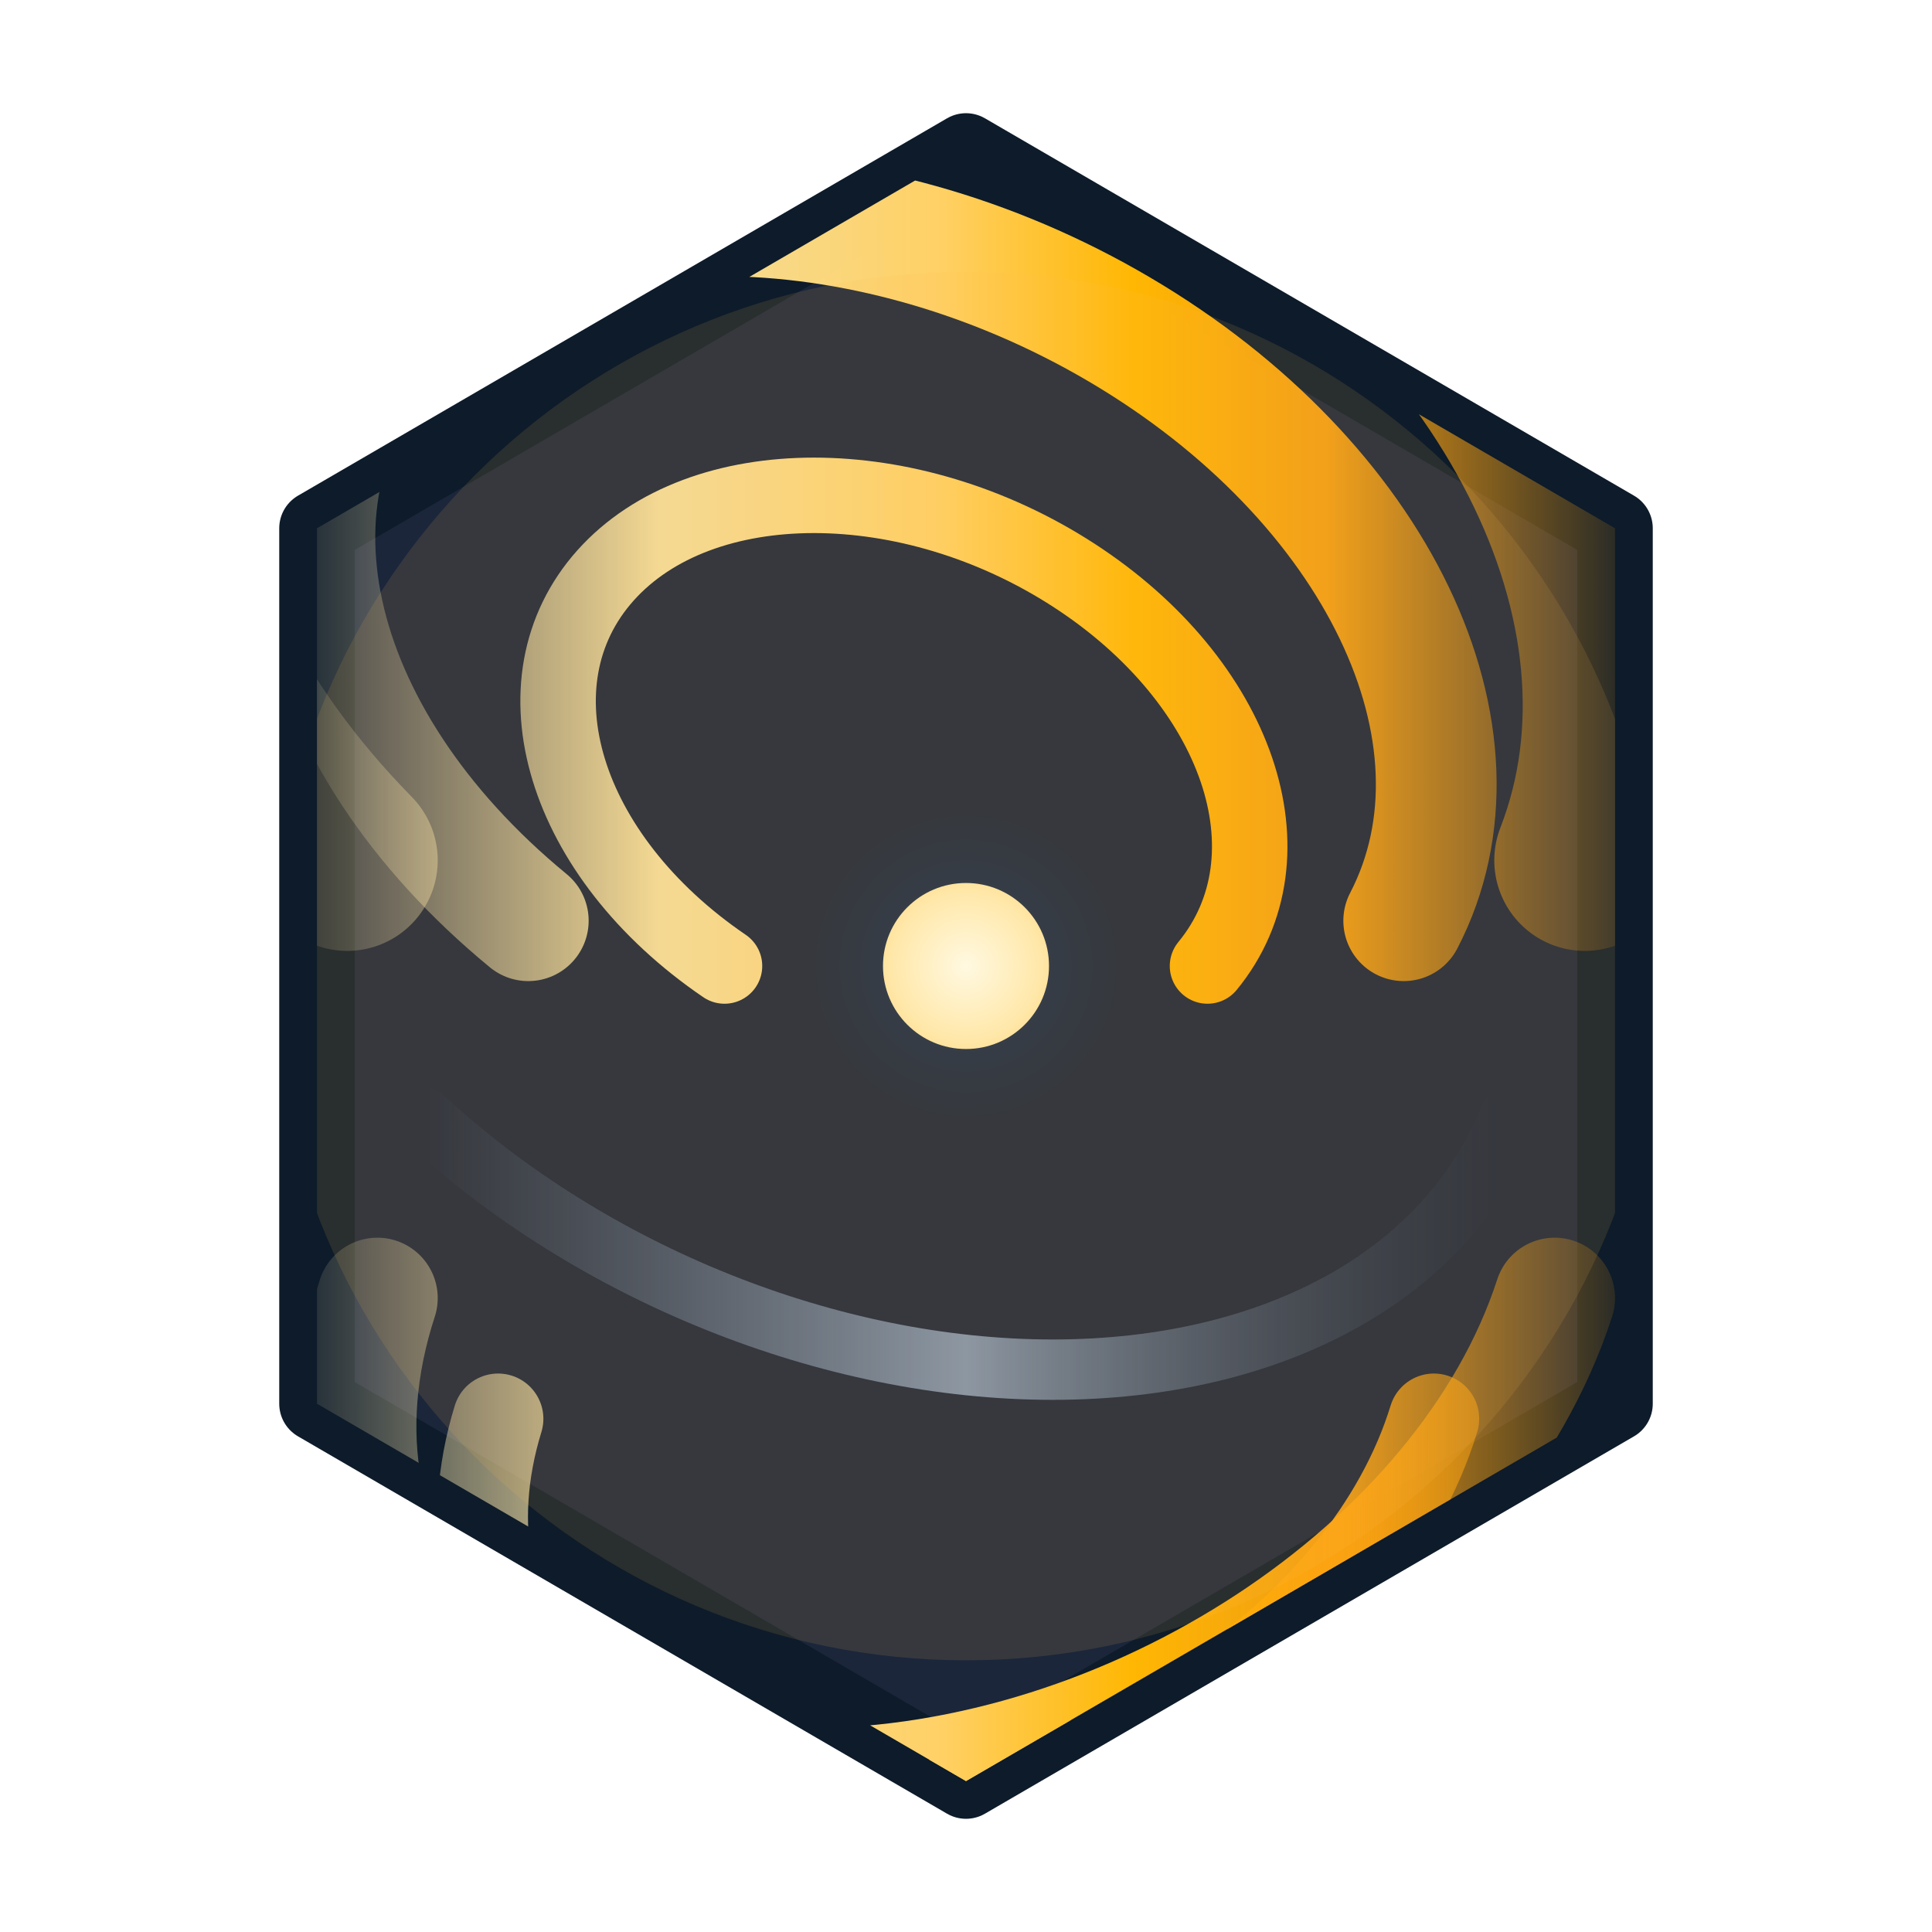
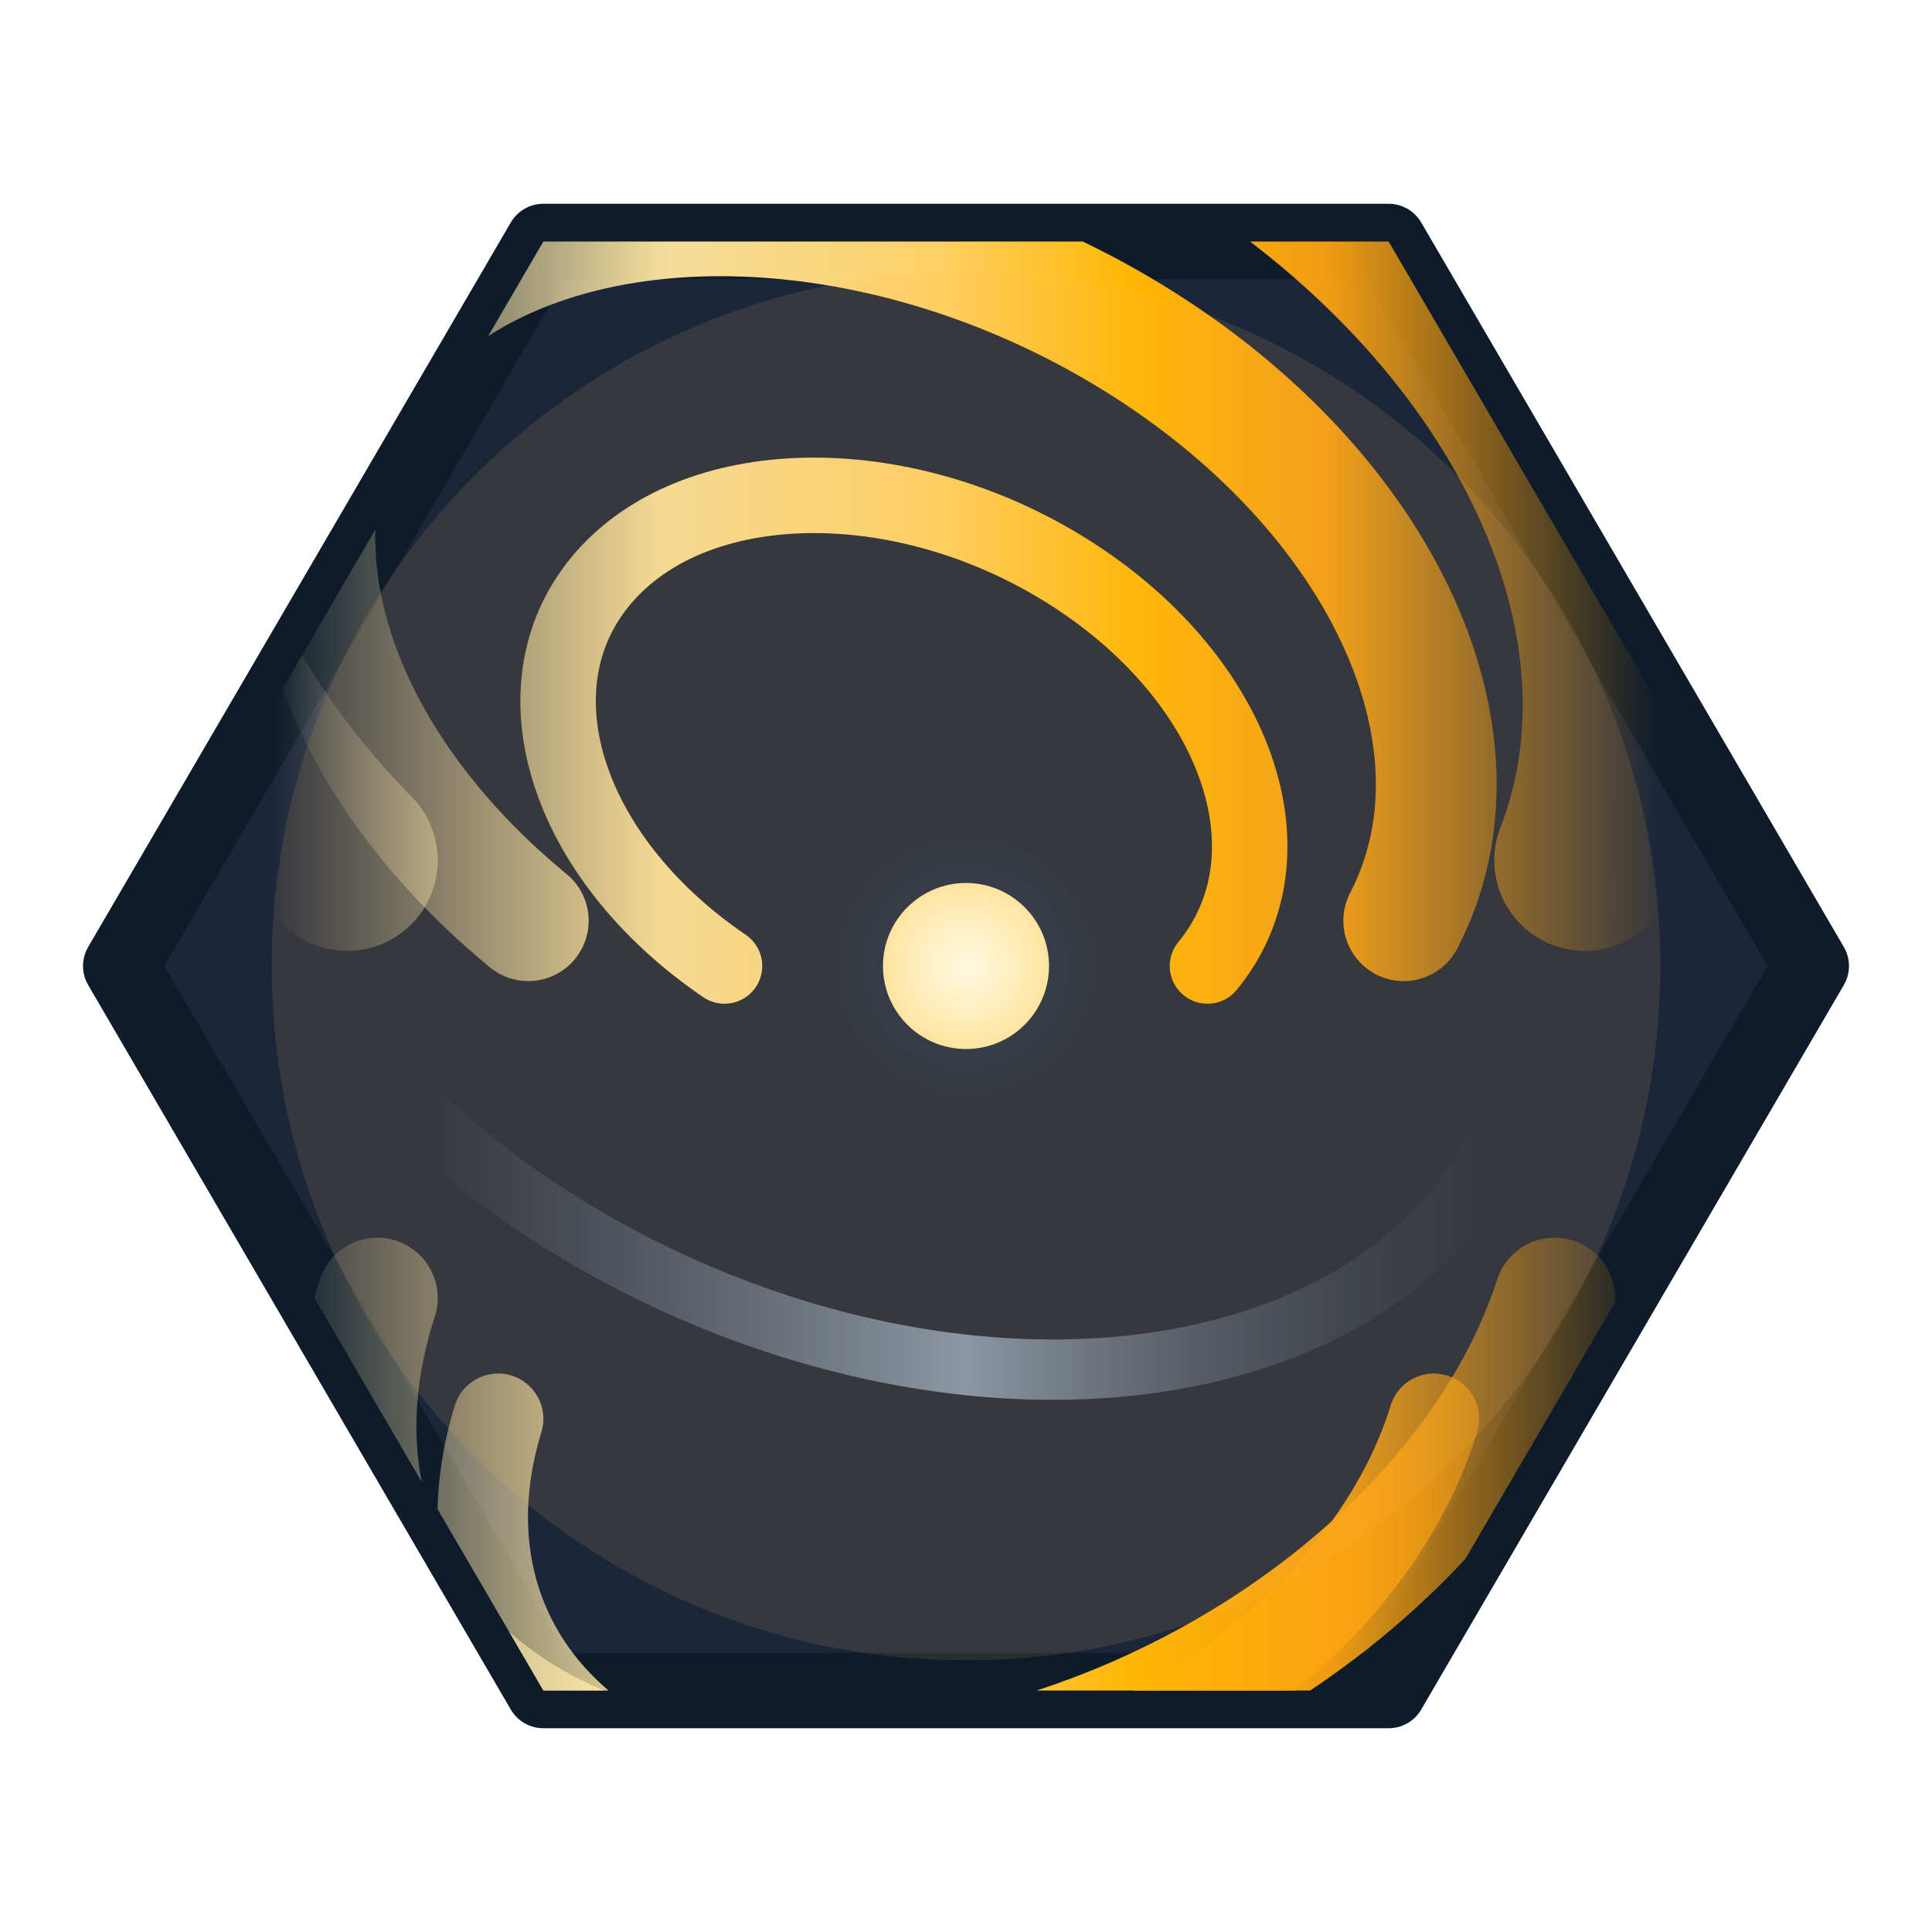
<svg xmlns="http://www.w3.org/2000/svg" viewBox="0 0 256 256">
  <defs>
    <clipPath id="hexClip">
-       <polygon points="128,20 214,70 214,186 128,236 42,186 42,70" />
+       <polygon points="72,32 184,32 240,128 184,224 72,224 16,128" />
    </clipPath>
    <linearGradient id="warmVivid" x1="36" y1="128" x2="220" y2="128" gradientUnits="userSpaceOnUse">
      <stop offset="0" stop-color="#fff0bf" stop-opacity="0" />
      <stop offset="0.28" stop-color="#ffe7a1" stop-opacity="0.95" />
      <stop offset="0.48" stop-color="#ffd166" stop-opacity="1" />
      <stop offset="0.62" stop-color="#ffb703" stop-opacity="1" />
      <stop offset="0.76" stop-color="#fca311" stop-opacity="0.95" />
      <stop offset="1" stop-color="#fca311" stop-opacity="0" />
    </linearGradient>
    <linearGradient id="coolFade" x1="56" y1="148" x2="200" y2="148" gradientUnits="userSpaceOnUse">
      <stop offset="0" stop-color="#7b96b8" stop-opacity="0" />
      <stop offset="0.5" stop-color="#9fb6d3" stop-opacity="0.75" />
      <stop offset="1" stop-color="#3a506b" stop-opacity="0" />
    </linearGradient>
    <radialGradient id="coreGlow" cx="128" cy="128" r="20" gradientUnits="userSpaceOnUse">
      <stop offset="0" stop-color="#fff9e1" />
      <stop offset="0.5" stop-color="#ffe7a8" />
      <stop offset="1" stop-color="#ffbf4d" />
    </radialGradient>
  </defs>
-   <polygon points="128,20 214,70 214,186 128,236 42,186 42,70" fill="#1b263b" stroke="#0d1b2a" stroke-width="10" stroke-linejoin="round" />
+   <polygon points="72,32 184,32 240,128 184,224 72,224 16,128" fill="#1b263b" stroke="#0d1b2a" stroke-width="10" stroke-linejoin="round" />
  <g clip-path="url(#hexClip)" fill="none" stroke-linecap="round">
    <path d="M46 114 A102 74 25 1 1 210 114" stroke="url(#warmVivid)" stroke-width="24" />
    <path d="M70 122 A78 54 25 1 1 186 122" stroke="url(#warmVivid)" stroke-width="16" />
    <path d="M96 128 A48 34 25 1 1 160 128" stroke="url(#warmVivid)" stroke-width="10" />
    <path d="M50 172 A82 58 -25 0 0 206 172" stroke="url(#warmVivid)" stroke-width="16" />
    <path d="M66 188 A64 46 -25 0 0 190 188" stroke="url(#warmVivid)" stroke-width="12" />
    <path d="M56 148 A92 64 25 0 0 200 148" stroke="url(#coolFade)" stroke-width="8" />
    <circle cx="128" cy="128" r="92" fill="url(#coreGlow)" opacity="0.12" />
  </g>
  <circle cx="128" cy="128" r="11" fill="url(#coreGlow)" />
</svg>
